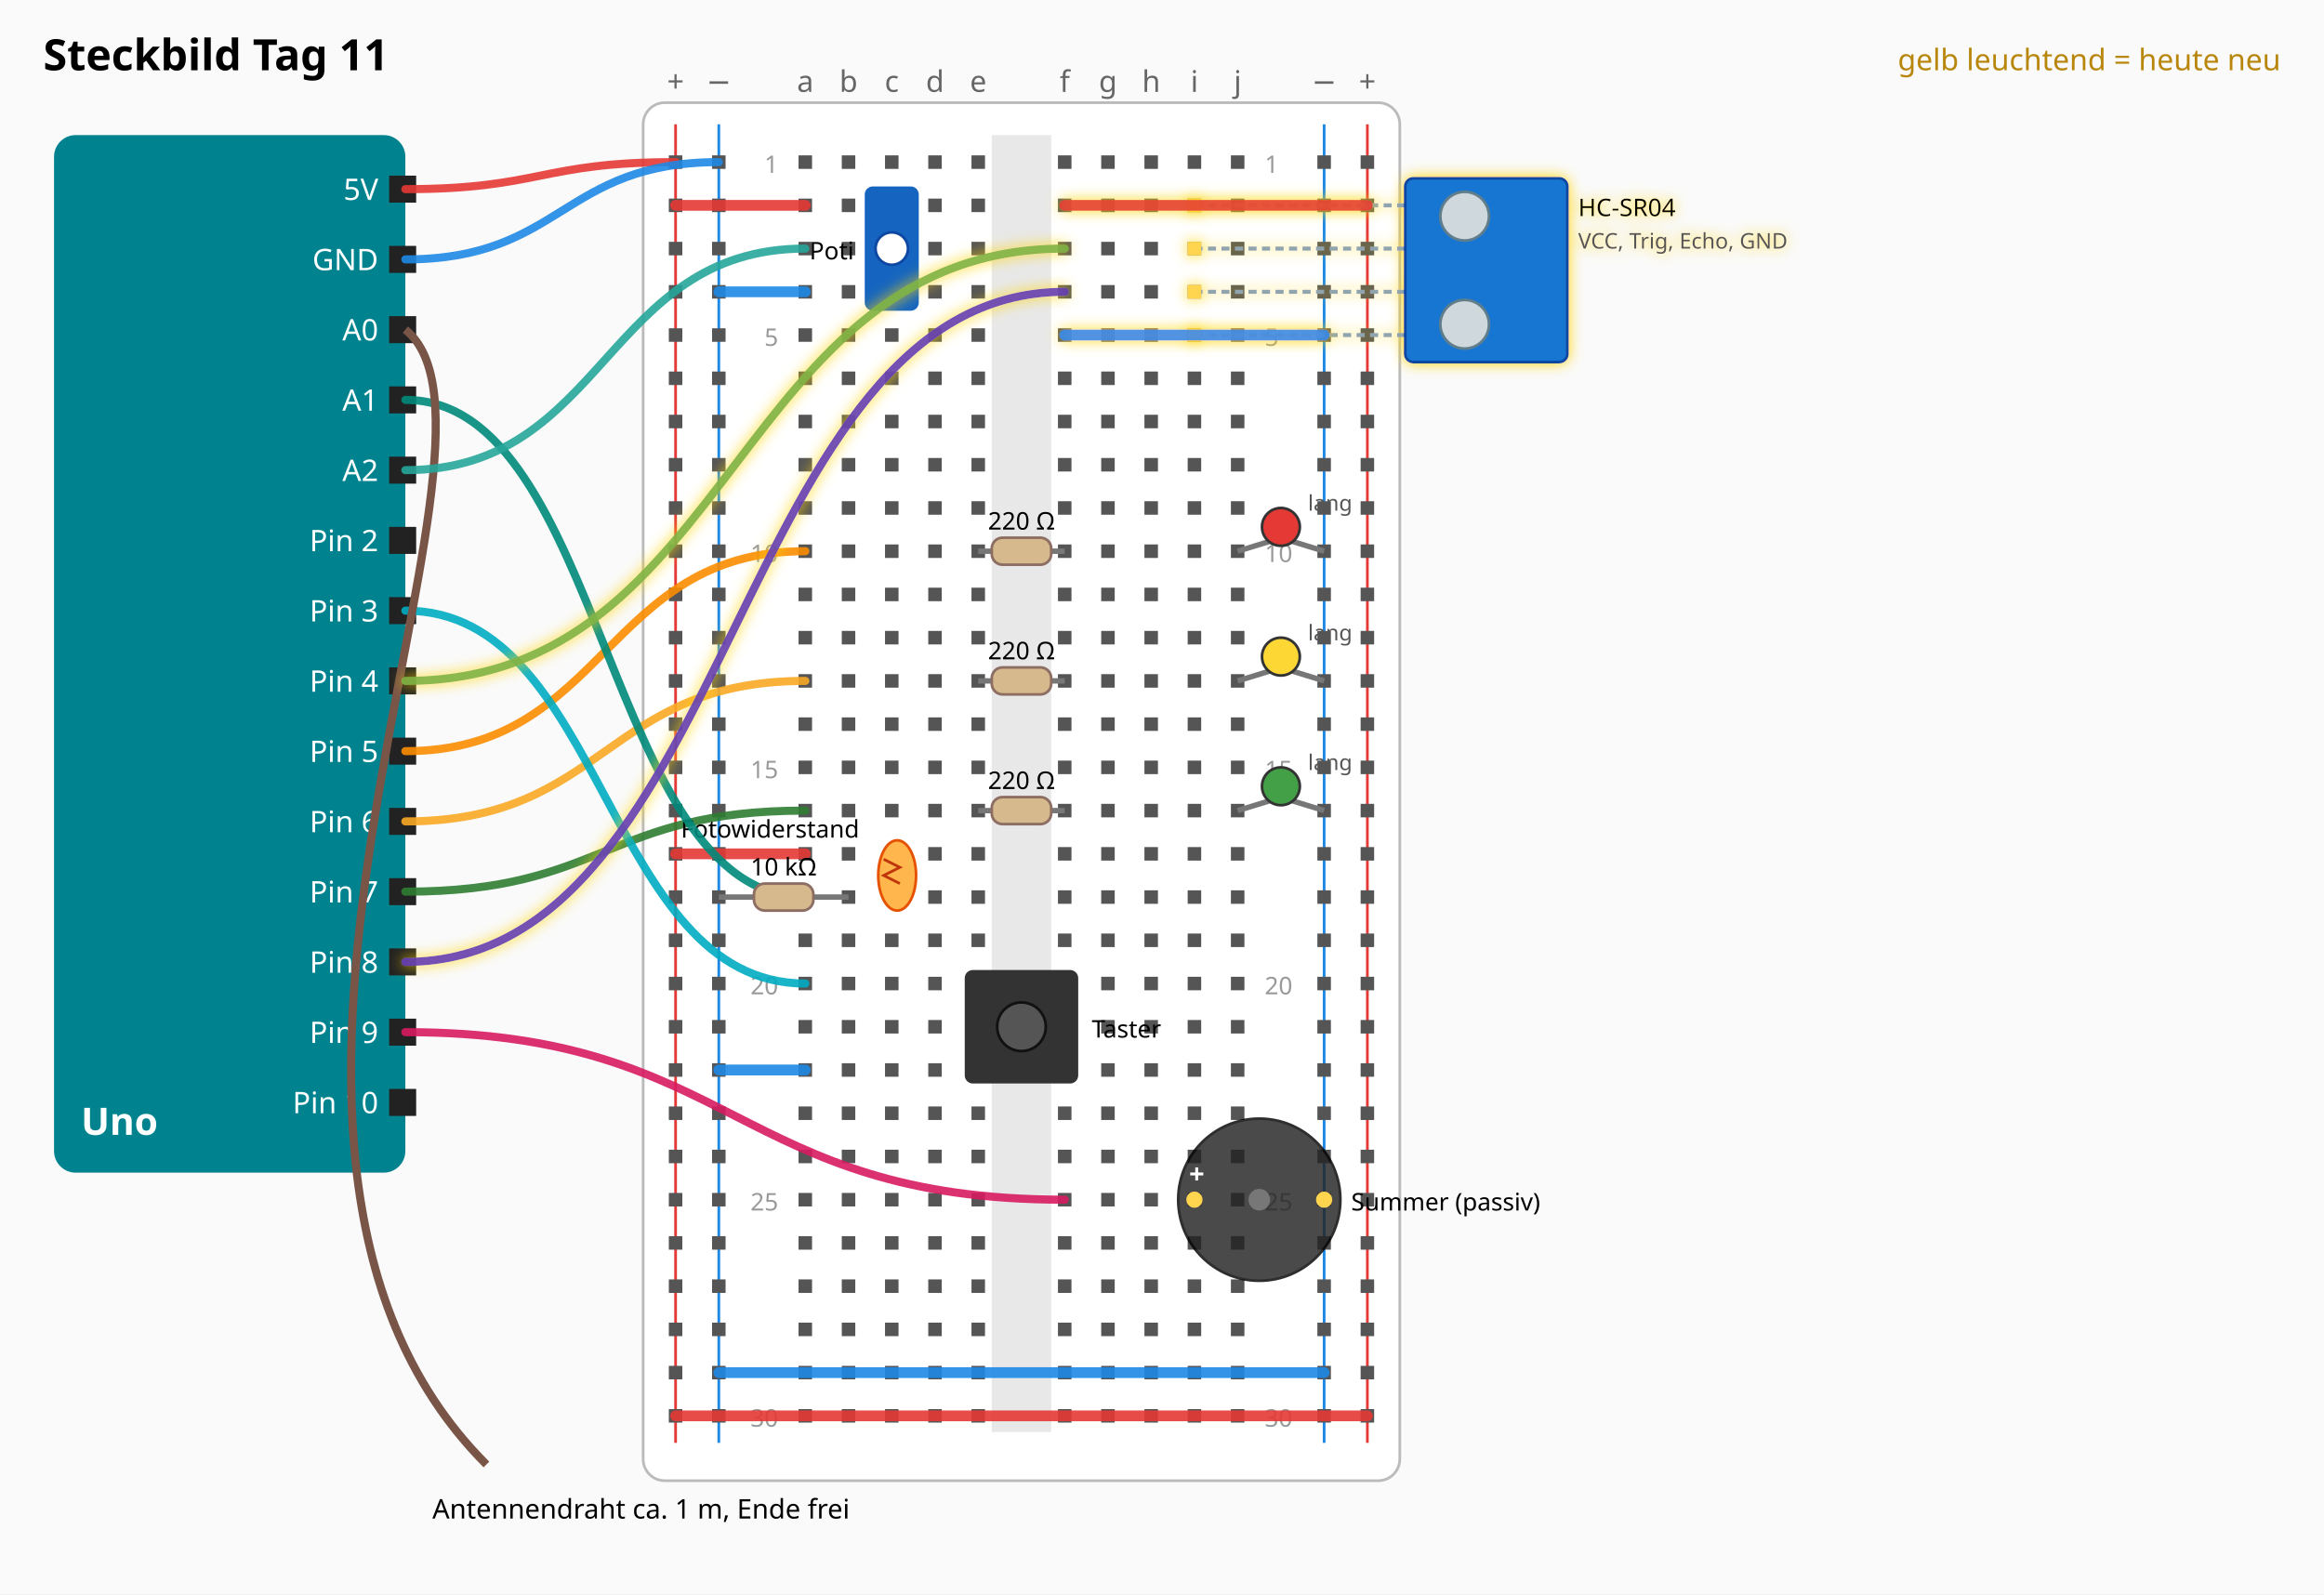
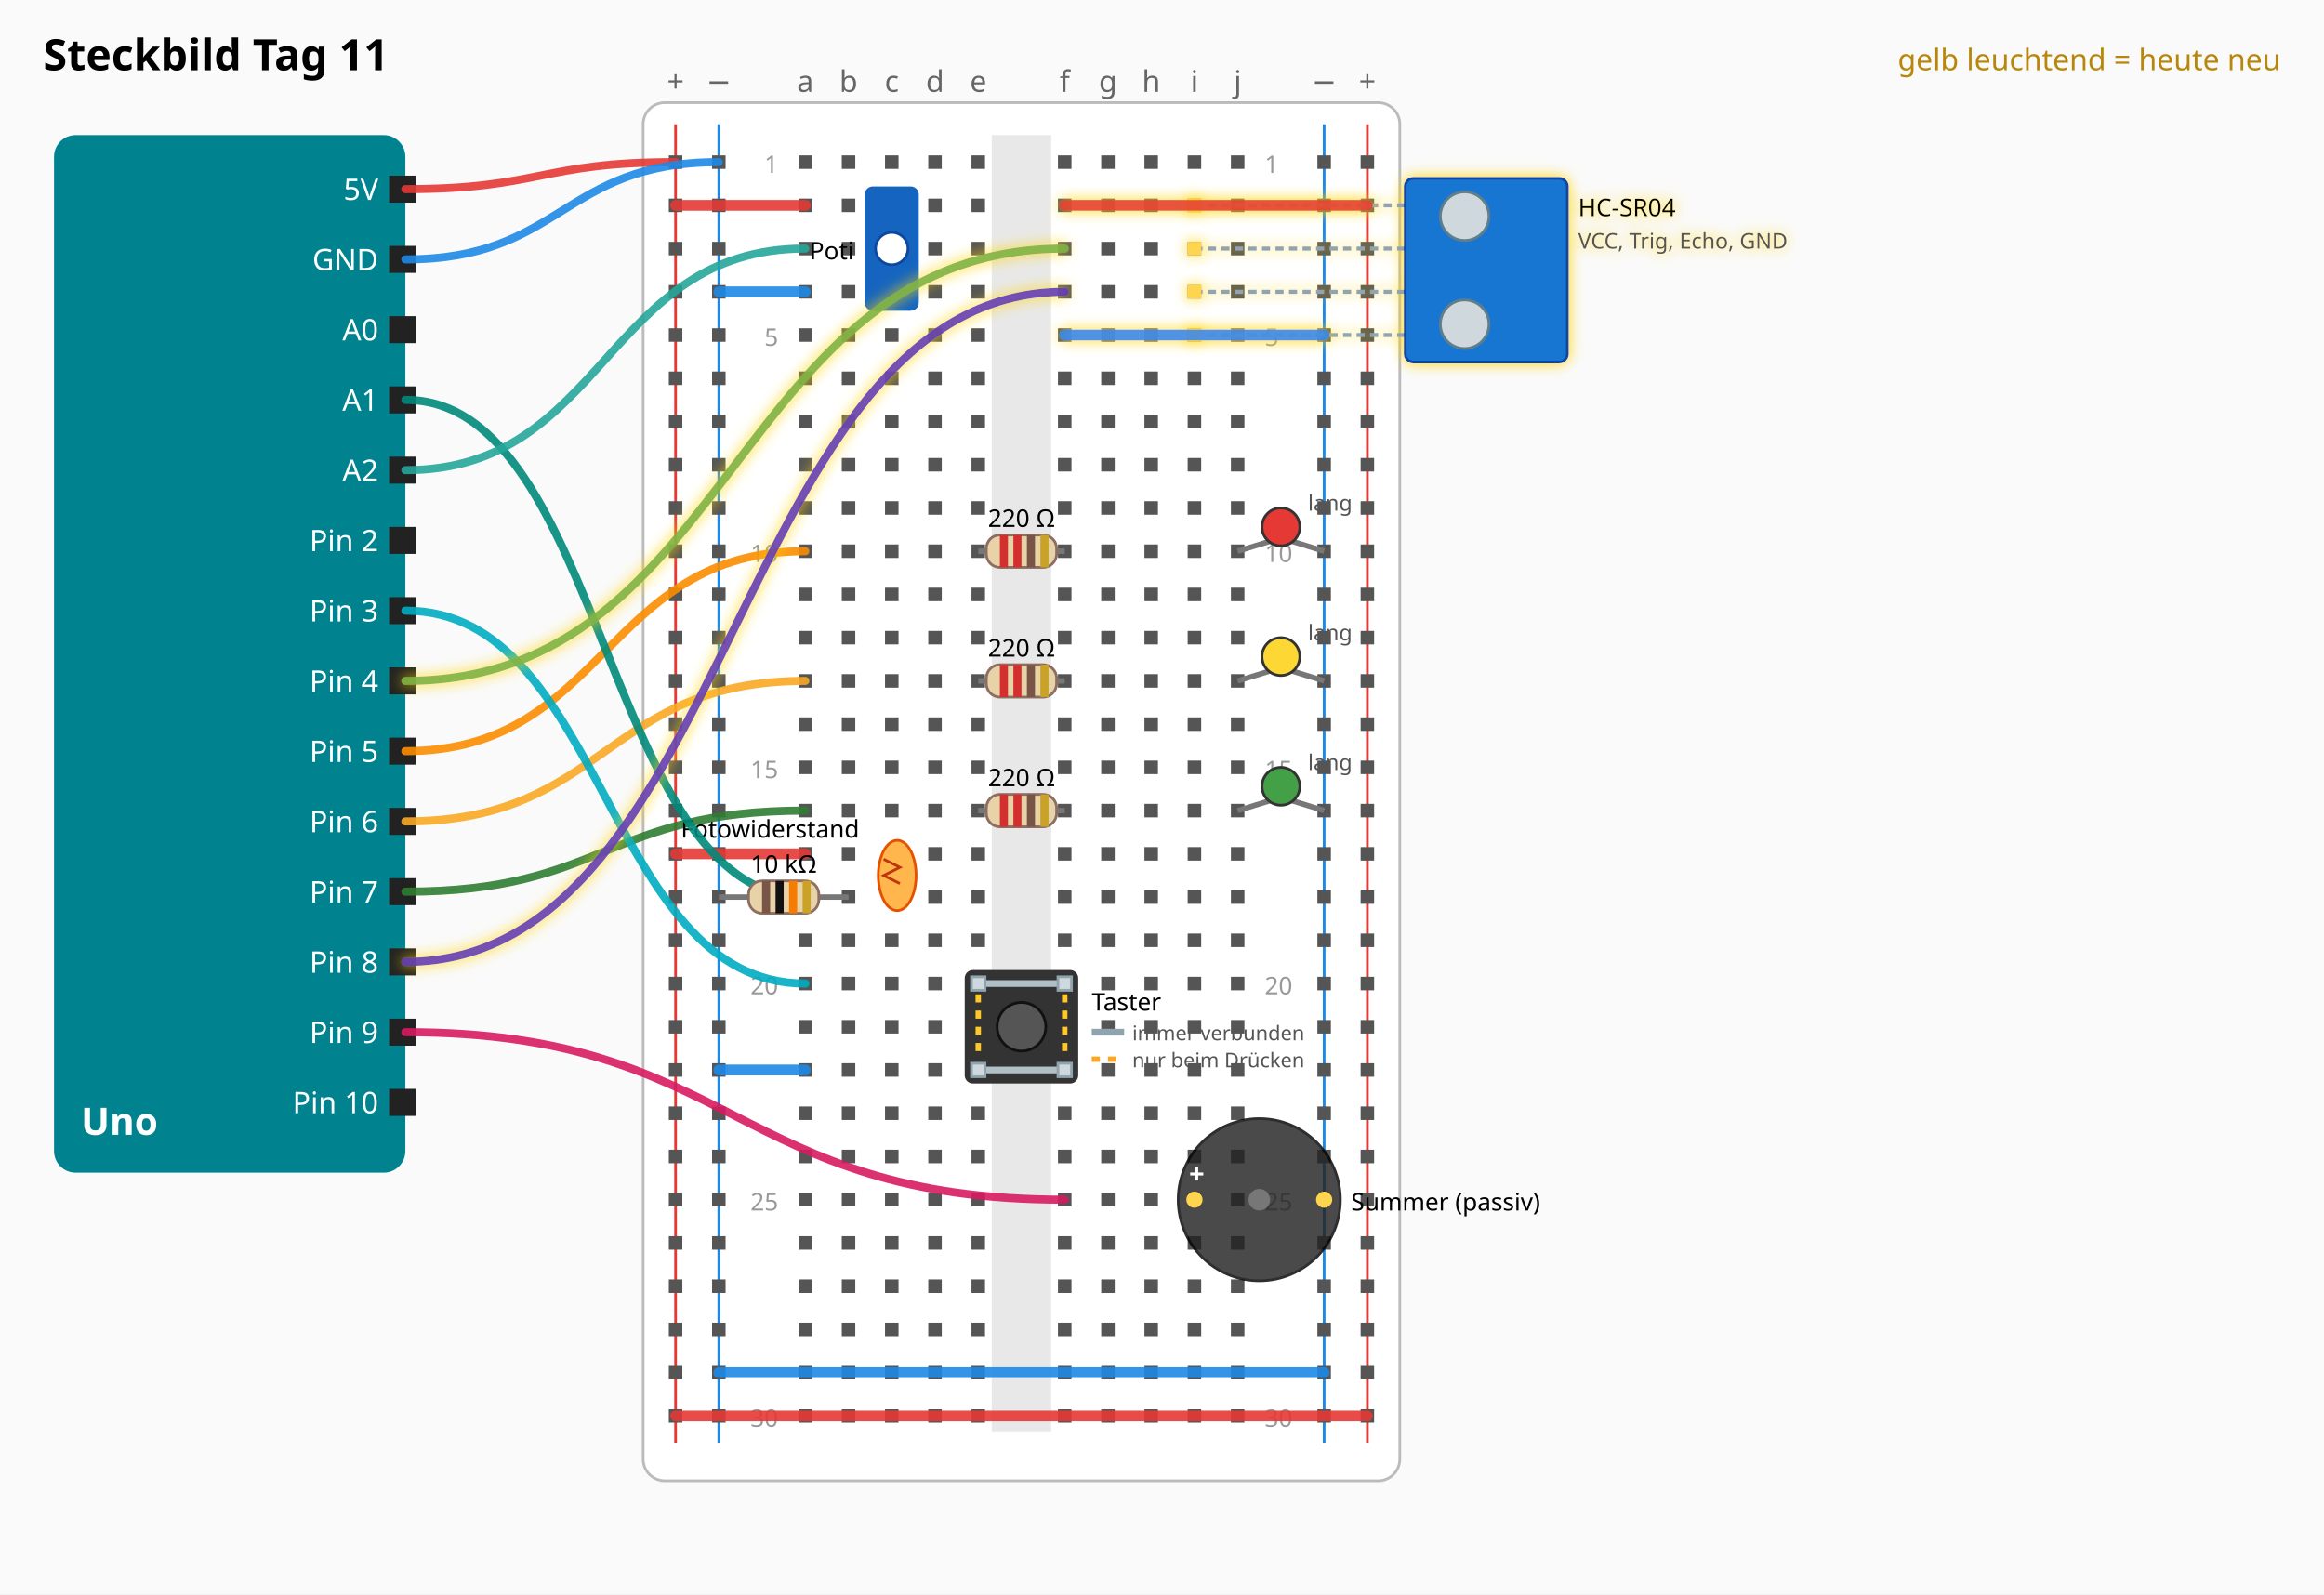
<svg xmlns="http://www.w3.org/2000/svg" viewBox="0 0 860 590" font-family="sans-serif" font-size="11">
  <defs>
    <filter id="glow" filterUnits="userSpaceOnUse" x="0" y="0" width="860" height="590">
      <feDropShadow dx="0" dy="0" stdDeviation="2.5" flood-color="#ffd400" flood-opacity="1" />
    </filter>
  </defs>
  <rect width="860" height="590" fill="#fafafa" />
  <text x="16" y="26" font-size="16" font-weight="bold">Steckbild Tag 11</text>
  <text x="844" y="26" text-anchor="end" fill="#b8860b">gelb leuchtend = heute neu</text>
  <rect x="238" y="38" width="280" height="510" rx="8" fill="#ffffff" stroke="#bbb" />
  <rect x="367" y="50" width="22" height="480" fill="#e8e8e8" />
  <line x1="250" y1="46" x2="250" y2="534" stroke="#e53935" stroke-width="1" />
  <line x1="506" y1="46" x2="506" y2="534" stroke="#e53935" stroke-width="1" />
  <line x1="266" y1="46" x2="266" y2="534" stroke="#1e88e5" stroke-width="1" />
  <line x1="490" y1="46" x2="490" y2="534" stroke="#1e88e5" stroke-width="1" />
  <text x="250" y="34" text-anchor="middle" fill="#666">+</text>
  <rect x="247.5" y="57.5" width="5" height="5" fill="#555" />
  <rect x="247.5" y="73.5" width="5" height="5" fill="#555" />
  <rect x="247.5" y="89.5" width="5" height="5" fill="#555" />
  <rect x="247.5" y="105.5" width="5" height="5" fill="#555" />
  <rect x="247.5" y="121.5" width="5" height="5" fill="#555" />
  <rect x="247.5" y="137.5" width="5" height="5" fill="#555" />
  <rect x="247.5" y="153.5" width="5" height="5" fill="#555" />
  <rect x="247.5" y="169.5" width="5" height="5" fill="#555" />
  <rect x="247.5" y="185.5" width="5" height="5" fill="#555" />
  <rect x="247.5" y="201.5" width="5" height="5" fill="#555" />
  <rect x="247.5" y="217.5" width="5" height="5" fill="#555" />
  <rect x="247.5" y="233.5" width="5" height="5" fill="#555" />
  <rect x="247.5" y="249.5" width="5" height="5" fill="#555" />
  <rect x="247.5" y="265.5" width="5" height="5" fill="#555" />
  <rect x="247.5" y="281.5" width="5" height="5" fill="#555" />
  <rect x="247.5" y="297.5" width="5" height="5" fill="#555" />
  <rect x="247.5" y="313.5" width="5" height="5" fill="#555" />
  <rect x="247.5" y="329.5" width="5" height="5" fill="#555" />
  <rect x="247.5" y="345.5" width="5" height="5" fill="#555" />
  <rect x="247.5" y="361.5" width="5" height="5" fill="#555" />
  <rect x="247.5" y="377.5" width="5" height="5" fill="#555" />
  <rect x="247.5" y="393.5" width="5" height="5" fill="#555" />
  <rect x="247.5" y="409.5" width="5" height="5" fill="#555" />
  <rect x="247.5" y="425.5" width="5" height="5" fill="#555" />
  <rect x="247.5" y="441.5" width="5" height="5" fill="#555" />
  <rect x="247.5" y="457.5" width="5" height="5" fill="#555" />
  <rect x="247.5" y="473.5" width="5" height="5" fill="#555" />
  <rect x="247.5" y="489.5" width="5" height="5" fill="#555" />
  <rect x="247.5" y="505.5" width="5" height="5" fill="#555" />
  <rect x="247.5" y="521.5" width="5" height="5" fill="#555" />
  <text x="266" y="34" text-anchor="middle" fill="#666">−</text>
  <rect x="263.5" y="57.5" width="5" height="5" fill="#555" />
  <rect x="263.5" y="73.5" width="5" height="5" fill="#555" />
  <rect x="263.5" y="89.5" width="5" height="5" fill="#555" />
  <rect x="263.5" y="105.5" width="5" height="5" fill="#555" />
  <rect x="263.5" y="121.5" width="5" height="5" fill="#555" />
  <rect x="263.5" y="137.5" width="5" height="5" fill="#555" />
  <rect x="263.5" y="153.5" width="5" height="5" fill="#555" />
  <rect x="263.5" y="169.5" width="5" height="5" fill="#555" />
  <rect x="263.5" y="185.5" width="5" height="5" fill="#555" />
  <rect x="263.5" y="201.5" width="5" height="5" fill="#555" />
  <rect x="263.5" y="217.5" width="5" height="5" fill="#555" />
  <rect x="263.5" y="233.5" width="5" height="5" fill="#555" />
  <rect x="263.5" y="249.5" width="5" height="5" fill="#555" />
  <rect x="263.5" y="265.5" width="5" height="5" fill="#555" />
  <rect x="263.5" y="281.5" width="5" height="5" fill="#555" />
  <rect x="263.5" y="297.5" width="5" height="5" fill="#555" />
  <rect x="263.5" y="313.5" width="5" height="5" fill="#555" />
  <rect x="263.5" y="329.5" width="5" height="5" fill="#555" />
  <rect x="263.5" y="345.5" width="5" height="5" fill="#555" />
  <rect x="263.5" y="361.5" width="5" height="5" fill="#555" />
  <rect x="263.5" y="377.5" width="5" height="5" fill="#555" />
  <rect x="263.5" y="393.5" width="5" height="5" fill="#555" />
  <rect x="263.5" y="409.5" width="5" height="5" fill="#555" />
  <rect x="263.5" y="425.5" width="5" height="5" fill="#555" />
  <rect x="263.5" y="441.5" width="5" height="5" fill="#555" />
  <rect x="263.5" y="457.5" width="5" height="5" fill="#555" />
  <rect x="263.5" y="473.5" width="5" height="5" fill="#555" />
  <rect x="263.5" y="489.5" width="5" height="5" fill="#555" />
  <rect x="263.5" y="505.5" width="5" height="5" fill="#555" />
  <rect x="263.5" y="521.5" width="5" height="5" fill="#555" />
  <text x="298" y="34" text-anchor="middle" fill="#666">a</text>
  <rect x="295.5" y="57.5" width="5" height="5" fill="#555" />
  <rect x="295.5" y="73.5" width="5" height="5" fill="#555" />
  <rect x="295.5" y="89.5" width="5" height="5" fill="#555" />
  <rect x="295.5" y="105.5" width="5" height="5" fill="#555" />
  <rect x="295.5" y="121.5" width="5" height="5" fill="#555" />
  <rect x="295.5" y="137.5" width="5" height="5" fill="#555" />
  <rect x="295.5" y="153.5" width="5" height="5" fill="#555" />
  <rect x="295.5" y="169.5" width="5" height="5" fill="#555" />
  <rect x="295.5" y="185.5" width="5" height="5" fill="#555" />
  <rect x="295.5" y="201.5" width="5" height="5" fill="#555" />
  <rect x="295.5" y="217.5" width="5" height="5" fill="#555" />
  <rect x="295.5" y="233.5" width="5" height="5" fill="#555" />
  <rect x="295.5" y="249.5" width="5" height="5" fill="#555" />
  <rect x="295.5" y="265.5" width="5" height="5" fill="#555" />
  <rect x="295.5" y="281.5" width="5" height="5" fill="#555" />
  <rect x="295.5" y="297.5" width="5" height="5" fill="#555" />
  <rect x="295.5" y="313.5" width="5" height="5" fill="#555" />
  <rect x="295.5" y="329.5" width="5" height="5" fill="#555" />
  <rect x="295.5" y="345.5" width="5" height="5" fill="#555" />
  <rect x="295.5" y="361.5" width="5" height="5" fill="#555" />
  <rect x="295.5" y="377.5" width="5" height="5" fill="#555" />
  <rect x="295.5" y="393.5" width="5" height="5" fill="#555" />
  <rect x="295.5" y="409.5" width="5" height="5" fill="#555" />
  <rect x="295.5" y="425.5" width="5" height="5" fill="#555" />
  <rect x="295.5" y="441.5" width="5" height="5" fill="#555" />
  <rect x="295.5" y="457.5" width="5" height="5" fill="#555" />
  <rect x="295.5" y="473.5" width="5" height="5" fill="#555" />
  <rect x="295.5" y="489.5" width="5" height="5" fill="#555" />
  <rect x="295.5" y="505.5" width="5" height="5" fill="#555" />
  <rect x="295.5" y="521.5" width="5" height="5" fill="#555" />
  <text x="314" y="34" text-anchor="middle" fill="#666">b</text>
  <rect x="311.5" y="57.5" width="5" height="5" fill="#555" />
  <rect x="311.5" y="73.5" width="5" height="5" fill="#555" />
  <rect x="311.5" y="89.5" width="5" height="5" fill="#555" />
  <rect x="311.5" y="105.5" width="5" height="5" fill="#555" />
  <rect x="311.5" y="121.5" width="5" height="5" fill="#555" />
  <rect x="311.5" y="137.5" width="5" height="5" fill="#555" />
  <rect x="311.5" y="153.5" width="5" height="5" fill="#555" />
  <rect x="311.5" y="169.5" width="5" height="5" fill="#555" />
  <rect x="311.5" y="185.5" width="5" height="5" fill="#555" />
  <rect x="311.5" y="201.5" width="5" height="5" fill="#555" />
  <rect x="311.5" y="217.5" width="5" height="5" fill="#555" />
  <rect x="311.5" y="233.5" width="5" height="5" fill="#555" />
  <rect x="311.5" y="249.5" width="5" height="5" fill="#555" />
  <rect x="311.5" y="265.5" width="5" height="5" fill="#555" />
  <rect x="311.5" y="281.5" width="5" height="5" fill="#555" />
  <rect x="311.5" y="297.5" width="5" height="5" fill="#555" />
  <rect x="311.5" y="313.5" width="5" height="5" fill="#555" />
  <rect x="311.5" y="329.5" width="5" height="5" fill="#555" />
  <rect x="311.5" y="345.5" width="5" height="5" fill="#555" />
  <rect x="311.5" y="361.5" width="5" height="5" fill="#555" />
  <rect x="311.5" y="377.5" width="5" height="5" fill="#555" />
  <rect x="311.5" y="393.5" width="5" height="5" fill="#555" />
  <rect x="311.5" y="409.5" width="5" height="5" fill="#555" />
  <rect x="311.5" y="425.5" width="5" height="5" fill="#555" />
  <rect x="311.5" y="441.5" width="5" height="5" fill="#555" />
  <rect x="311.5" y="457.5" width="5" height="5" fill="#555" />
  <rect x="311.5" y="473.5" width="5" height="5" fill="#555" />
  <rect x="311.5" y="489.5" width="5" height="5" fill="#555" />
  <rect x="311.5" y="505.5" width="5" height="5" fill="#555" />
  <rect x="311.5" y="521.5" width="5" height="5" fill="#555" />
  <text x="330" y="34" text-anchor="middle" fill="#666">c</text>
  <rect x="327.5" y="57.5" width="5" height="5" fill="#555" />
  <rect x="327.5" y="73.5" width="5" height="5" fill="#555" />
  <rect x="327.5" y="89.5" width="5" height="5" fill="#555" />
  <rect x="327.5" y="105.5" width="5" height="5" fill="#555" />
  <rect x="327.5" y="121.5" width="5" height="5" fill="#555" />
  <rect x="327.5" y="137.5" width="5" height="5" fill="#555" />
  <rect x="327.5" y="153.5" width="5" height="5" fill="#555" />
  <rect x="327.5" y="169.5" width="5" height="5" fill="#555" />
  <rect x="327.5" y="185.5" width="5" height="5" fill="#555" />
  <rect x="327.5" y="201.5" width="5" height="5" fill="#555" />
  <rect x="327.5" y="217.5" width="5" height="5" fill="#555" />
  <rect x="327.5" y="233.5" width="5" height="5" fill="#555" />
  <rect x="327.5" y="249.5" width="5" height="5" fill="#555" />
  <rect x="327.5" y="265.5" width="5" height="5" fill="#555" />
  <rect x="327.5" y="281.5" width="5" height="5" fill="#555" />
  <rect x="327.5" y="297.5" width="5" height="5" fill="#555" />
  <rect x="327.5" y="313.5" width="5" height="5" fill="#555" />
  <rect x="327.5" y="329.5" width="5" height="5" fill="#555" />
  <rect x="327.5" y="345.5" width="5" height="5" fill="#555" />
  <rect x="327.5" y="361.5" width="5" height="5" fill="#555" />
  <rect x="327.5" y="377.5" width="5" height="5" fill="#555" />
  <rect x="327.5" y="393.5" width="5" height="5" fill="#555" />
  <rect x="327.5" y="409.5" width="5" height="5" fill="#555" />
  <rect x="327.5" y="425.5" width="5" height="5" fill="#555" />
  <rect x="327.5" y="441.5" width="5" height="5" fill="#555" />
  <rect x="327.5" y="457.5" width="5" height="5" fill="#555" />
  <rect x="327.5" y="473.5" width="5" height="5" fill="#555" />
  <rect x="327.5" y="489.5" width="5" height="5" fill="#555" />
  <rect x="327.5" y="505.5" width="5" height="5" fill="#555" />
  <rect x="327.5" y="521.5" width="5" height="5" fill="#555" />
  <text x="346" y="34" text-anchor="middle" fill="#666">d</text>
  <rect x="343.5" y="57.5" width="5" height="5" fill="#555" />
  <rect x="343.5" y="73.5" width="5" height="5" fill="#555" />
  <rect x="343.5" y="89.5" width="5" height="5" fill="#555" />
  <rect x="343.5" y="105.5" width="5" height="5" fill="#555" />
  <rect x="343.5" y="121.5" width="5" height="5" fill="#555" />
  <rect x="343.5" y="137.5" width="5" height="5" fill="#555" />
  <rect x="343.5" y="153.5" width="5" height="5" fill="#555" />
  <rect x="343.5" y="169.5" width="5" height="5" fill="#555" />
  <rect x="343.5" y="185.5" width="5" height="5" fill="#555" />
  <rect x="343.5" y="201.5" width="5" height="5" fill="#555" />
  <rect x="343.5" y="217.5" width="5" height="5" fill="#555" />
  <rect x="343.5" y="233.5" width="5" height="5" fill="#555" />
  <rect x="343.5" y="249.5" width="5" height="5" fill="#555" />
  <rect x="343.5" y="265.5" width="5" height="5" fill="#555" />
  <rect x="343.5" y="281.5" width="5" height="5" fill="#555" />
  <rect x="343.5" y="297.5" width="5" height="5" fill="#555" />
  <rect x="343.5" y="313.5" width="5" height="5" fill="#555" />
  <rect x="343.5" y="329.5" width="5" height="5" fill="#555" />
  <rect x="343.5" y="345.5" width="5" height="5" fill="#555" />
  <rect x="343.5" y="361.5" width="5" height="5" fill="#555" />
  <rect x="343.5" y="377.5" width="5" height="5" fill="#555" />
  <rect x="343.5" y="393.5" width="5" height="5" fill="#555" />
  <rect x="343.5" y="409.5" width="5" height="5" fill="#555" />
  <rect x="343.5" y="425.5" width="5" height="5" fill="#555" />
  <rect x="343.5" y="441.5" width="5" height="5" fill="#555" />
  <rect x="343.5" y="457.5" width="5" height="5" fill="#555" />
  <rect x="343.5" y="473.5" width="5" height="5" fill="#555" />
  <rect x="343.5" y="489.5" width="5" height="5" fill="#555" />
  <rect x="343.5" y="505.5" width="5" height="5" fill="#555" />
  <rect x="343.5" y="521.5" width="5" height="5" fill="#555" />
  <text x="362" y="34" text-anchor="middle" fill="#666">e</text>
  <rect x="359.5" y="57.5" width="5" height="5" fill="#555" />
  <rect x="359.5" y="73.5" width="5" height="5" fill="#555" />
  <rect x="359.5" y="89.5" width="5" height="5" fill="#555" />
  <rect x="359.5" y="105.5" width="5" height="5" fill="#555" />
  <rect x="359.5" y="121.5" width="5" height="5" fill="#555" />
  <rect x="359.5" y="137.5" width="5" height="5" fill="#555" />
  <rect x="359.5" y="153.5" width="5" height="5" fill="#555" />
  <rect x="359.5" y="169.5" width="5" height="5" fill="#555" />
  <rect x="359.5" y="185.5" width="5" height="5" fill="#555" />
  <rect x="359.5" y="201.5" width="5" height="5" fill="#555" />
  <rect x="359.5" y="217.5" width="5" height="5" fill="#555" />
  <rect x="359.5" y="233.5" width="5" height="5" fill="#555" />
  <rect x="359.5" y="249.5" width="5" height="5" fill="#555" />
  <rect x="359.5" y="265.5" width="5" height="5" fill="#555" />
  <rect x="359.5" y="281.5" width="5" height="5" fill="#555" />
  <rect x="359.5" y="297.5" width="5" height="5" fill="#555" />
  <rect x="359.5" y="313.5" width="5" height="5" fill="#555" />
  <rect x="359.5" y="329.5" width="5" height="5" fill="#555" />
  <rect x="359.5" y="345.5" width="5" height="5" fill="#555" />
  <rect x="359.5" y="361.5" width="5" height="5" fill="#555" />
  <rect x="359.5" y="377.5" width="5" height="5" fill="#555" />
  <rect x="359.5" y="393.5" width="5" height="5" fill="#555" />
  <rect x="359.5" y="409.5" width="5" height="5" fill="#555" />
  <rect x="359.5" y="425.5" width="5" height="5" fill="#555" />
  <rect x="359.5" y="441.5" width="5" height="5" fill="#555" />
  <rect x="359.5" y="457.5" width="5" height="5" fill="#555" />
  <rect x="359.5" y="473.5" width="5" height="5" fill="#555" />
  <rect x="359.5" y="489.5" width="5" height="5" fill="#555" />
  <rect x="359.5" y="505.5" width="5" height="5" fill="#555" />
  <rect x="359.5" y="521.5" width="5" height="5" fill="#555" />
  <text x="394" y="34" text-anchor="middle" fill="#666">f</text>
  <rect x="391.5" y="57.5" width="5" height="5" fill="#555" />
  <rect x="391.5" y="73.5" width="5" height="5" fill="#555" />
  <rect x="391.5" y="89.5" width="5" height="5" fill="#555" />
  <rect x="391.5" y="105.5" width="5" height="5" fill="#555" />
  <rect x="391.5" y="121.5" width="5" height="5" fill="#555" />
  <rect x="391.5" y="137.5" width="5" height="5" fill="#555" />
  <rect x="391.5" y="153.5" width="5" height="5" fill="#555" />
  <rect x="391.5" y="169.5" width="5" height="5" fill="#555" />
  <rect x="391.5" y="185.5" width="5" height="5" fill="#555" />
  <rect x="391.5" y="201.5" width="5" height="5" fill="#555" />
  <rect x="391.5" y="217.5" width="5" height="5" fill="#555" />
  <rect x="391.5" y="233.5" width="5" height="5" fill="#555" />
  <rect x="391.5" y="249.5" width="5" height="5" fill="#555" />
  <rect x="391.5" y="265.5" width="5" height="5" fill="#555" />
  <rect x="391.5" y="281.5" width="5" height="5" fill="#555" />
  <rect x="391.5" y="297.5" width="5" height="5" fill="#555" />
  <rect x="391.5" y="313.5" width="5" height="5" fill="#555" />
  <rect x="391.5" y="329.5" width="5" height="5" fill="#555" />
  <rect x="391.5" y="345.5" width="5" height="5" fill="#555" />
  <rect x="391.5" y="361.5" width="5" height="5" fill="#555" />
  <rect x="391.5" y="377.5" width="5" height="5" fill="#555" />
  <rect x="391.5" y="393.5" width="5" height="5" fill="#555" />
  <rect x="391.5" y="409.5" width="5" height="5" fill="#555" />
  <rect x="391.5" y="425.5" width="5" height="5" fill="#555" />
  <rect x="391.5" y="441.5" width="5" height="5" fill="#555" />
  <rect x="391.5" y="457.5" width="5" height="5" fill="#555" />
  <rect x="391.5" y="473.5" width="5" height="5" fill="#555" />
  <rect x="391.5" y="489.5" width="5" height="5" fill="#555" />
  <rect x="391.5" y="505.5" width="5" height="5" fill="#555" />
  <rect x="391.5" y="521.5" width="5" height="5" fill="#555" />
  <text x="410" y="34" text-anchor="middle" fill="#666">g</text>
  <rect x="407.5" y="57.5" width="5" height="5" fill="#555" />
  <rect x="407.5" y="73.5" width="5" height="5" fill="#555" />
  <rect x="407.5" y="89.5" width="5" height="5" fill="#555" />
  <rect x="407.5" y="105.5" width="5" height="5" fill="#555" />
  <rect x="407.5" y="121.5" width="5" height="5" fill="#555" />
  <rect x="407.5" y="137.5" width="5" height="5" fill="#555" />
  <rect x="407.5" y="153.5" width="5" height="5" fill="#555" />
  <rect x="407.5" y="169.5" width="5" height="5" fill="#555" />
  <rect x="407.5" y="185.5" width="5" height="5" fill="#555" />
  <rect x="407.5" y="201.5" width="5" height="5" fill="#555" />
  <rect x="407.5" y="217.5" width="5" height="5" fill="#555" />
  <rect x="407.5" y="233.5" width="5" height="5" fill="#555" />
  <rect x="407.5" y="249.5" width="5" height="5" fill="#555" />
  <rect x="407.5" y="265.5" width="5" height="5" fill="#555" />
  <rect x="407.5" y="281.5" width="5" height="5" fill="#555" />
  <rect x="407.5" y="297.5" width="5" height="5" fill="#555" />
  <rect x="407.5" y="313.5" width="5" height="5" fill="#555" />
  <rect x="407.5" y="329.5" width="5" height="5" fill="#555" />
  <rect x="407.5" y="345.5" width="5" height="5" fill="#555" />
  <rect x="407.5" y="361.5" width="5" height="5" fill="#555" />
  <rect x="407.5" y="377.5" width="5" height="5" fill="#555" />
  <rect x="407.5" y="393.5" width="5" height="5" fill="#555" />
  <rect x="407.5" y="409.5" width="5" height="5" fill="#555" />
  <rect x="407.5" y="425.5" width="5" height="5" fill="#555" />
  <rect x="407.5" y="441.5" width="5" height="5" fill="#555" />
  <rect x="407.5" y="457.5" width="5" height="5" fill="#555" />
  <rect x="407.5" y="473.5" width="5" height="5" fill="#555" />
  <rect x="407.5" y="489.5" width="5" height="5" fill="#555" />
  <rect x="407.5" y="505.5" width="5" height="5" fill="#555" />
  <rect x="407.5" y="521.5" width="5" height="5" fill="#555" />
  <text x="426" y="34" text-anchor="middle" fill="#666">h</text>
  <rect x="423.5" y="57.5" width="5" height="5" fill="#555" />
  <rect x="423.5" y="73.5" width="5" height="5" fill="#555" />
  <rect x="423.5" y="89.5" width="5" height="5" fill="#555" />
  <rect x="423.5" y="105.5" width="5" height="5" fill="#555" />
  <rect x="423.5" y="121.5" width="5" height="5" fill="#555" />
  <rect x="423.5" y="137.5" width="5" height="5" fill="#555" />
  <rect x="423.5" y="153.5" width="5" height="5" fill="#555" />
  <rect x="423.5" y="169.5" width="5" height="5" fill="#555" />
  <rect x="423.5" y="185.5" width="5" height="5" fill="#555" />
  <rect x="423.5" y="201.5" width="5" height="5" fill="#555" />
  <rect x="423.5" y="217.5" width="5" height="5" fill="#555" />
  <rect x="423.5" y="233.5" width="5" height="5" fill="#555" />
  <rect x="423.5" y="249.5" width="5" height="5" fill="#555" />
  <rect x="423.5" y="265.5" width="5" height="5" fill="#555" />
  <rect x="423.5" y="281.5" width="5" height="5" fill="#555" />
  <rect x="423.5" y="297.5" width="5" height="5" fill="#555" />
  <rect x="423.5" y="313.5" width="5" height="5" fill="#555" />
  <rect x="423.5" y="329.5" width="5" height="5" fill="#555" />
  <rect x="423.5" y="345.5" width="5" height="5" fill="#555" />
  <rect x="423.5" y="361.5" width="5" height="5" fill="#555" />
  <rect x="423.5" y="377.5" width="5" height="5" fill="#555" />
  <rect x="423.5" y="393.5" width="5" height="5" fill="#555" />
  <rect x="423.5" y="409.5" width="5" height="5" fill="#555" />
  <rect x="423.5" y="425.5" width="5" height="5" fill="#555" />
  <rect x="423.5" y="441.5" width="5" height="5" fill="#555" />
  <rect x="423.5" y="457.5" width="5" height="5" fill="#555" />
  <rect x="423.5" y="473.5" width="5" height="5" fill="#555" />
  <rect x="423.5" y="489.5" width="5" height="5" fill="#555" />
  <rect x="423.5" y="505.5" width="5" height="5" fill="#555" />
  <rect x="423.5" y="521.5" width="5" height="5" fill="#555" />
  <text x="442" y="34" text-anchor="middle" fill="#666">i</text>
  <rect x="439.5" y="57.5" width="5" height="5" fill="#555" />
  <rect x="439.5" y="73.5" width="5" height="5" fill="#555" />
  <rect x="439.5" y="89.5" width="5" height="5" fill="#555" />
  <rect x="439.5" y="105.5" width="5" height="5" fill="#555" />
  <rect x="439.5" y="121.5" width="5" height="5" fill="#555" />
  <rect x="439.5" y="137.5" width="5" height="5" fill="#555" />
  <rect x="439.5" y="153.5" width="5" height="5" fill="#555" />
  <rect x="439.5" y="169.5" width="5" height="5" fill="#555" />
  <rect x="439.5" y="185.5" width="5" height="5" fill="#555" />
  <rect x="439.5" y="201.5" width="5" height="5" fill="#555" />
  <rect x="439.5" y="217.5" width="5" height="5" fill="#555" />
  <rect x="439.5" y="233.5" width="5" height="5" fill="#555" />
  <rect x="439.5" y="249.5" width="5" height="5" fill="#555" />
  <rect x="439.5" y="265.5" width="5" height="5" fill="#555" />
  <rect x="439.5" y="281.5" width="5" height="5" fill="#555" />
  <rect x="439.5" y="297.5" width="5" height="5" fill="#555" />
  <rect x="439.5" y="313.5" width="5" height="5" fill="#555" />
  <rect x="439.5" y="329.5" width="5" height="5" fill="#555" />
  <rect x="439.5" y="345.5" width="5" height="5" fill="#555" />
  <rect x="439.5" y="361.5" width="5" height="5" fill="#555" />
  <rect x="439.5" y="377.5" width="5" height="5" fill="#555" />
  <rect x="439.5" y="393.5" width="5" height="5" fill="#555" />
  <rect x="439.5" y="409.5" width="5" height="5" fill="#555" />
  <rect x="439.5" y="425.5" width="5" height="5" fill="#555" />
  <rect x="439.5" y="441.5" width="5" height="5" fill="#555" />
  <rect x="439.5" y="457.5" width="5" height="5" fill="#555" />
  <rect x="439.5" y="473.5" width="5" height="5" fill="#555" />
  <rect x="439.5" y="489.5" width="5" height="5" fill="#555" />
  <rect x="439.5" y="505.5" width="5" height="5" fill="#555" />
  <rect x="439.5" y="521.5" width="5" height="5" fill="#555" />
  <text x="458" y="34" text-anchor="middle" fill="#666">j</text>
  <rect x="455.5" y="57.5" width="5" height="5" fill="#555" />
  <rect x="455.5" y="73.5" width="5" height="5" fill="#555" />
  <rect x="455.5" y="89.5" width="5" height="5" fill="#555" />
  <rect x="455.5" y="105.5" width="5" height="5" fill="#555" />
  <rect x="455.5" y="121.5" width="5" height="5" fill="#555" />
  <rect x="455.5" y="137.5" width="5" height="5" fill="#555" />
  <rect x="455.5" y="153.5" width="5" height="5" fill="#555" />
  <rect x="455.5" y="169.5" width="5" height="5" fill="#555" />
  <rect x="455.5" y="185.5" width="5" height="5" fill="#555" />
  <rect x="455.5" y="201.5" width="5" height="5" fill="#555" />
  <rect x="455.5" y="217.5" width="5" height="5" fill="#555" />
  <rect x="455.5" y="233.5" width="5" height="5" fill="#555" />
  <rect x="455.5" y="249.5" width="5" height="5" fill="#555" />
  <rect x="455.5" y="265.5" width="5" height="5" fill="#555" />
  <rect x="455.5" y="281.5" width="5" height="5" fill="#555" />
  <rect x="455.5" y="297.5" width="5" height="5" fill="#555" />
  <rect x="455.5" y="313.5" width="5" height="5" fill="#555" />
  <rect x="455.5" y="329.5" width="5" height="5" fill="#555" />
  <rect x="455.5" y="345.5" width="5" height="5" fill="#555" />
  <rect x="455.5" y="361.5" width="5" height="5" fill="#555" />
  <rect x="455.5" y="377.5" width="5" height="5" fill="#555" />
  <rect x="455.5" y="393.5" width="5" height="5" fill="#555" />
  <rect x="455.5" y="409.5" width="5" height="5" fill="#555" />
  <rect x="455.5" y="425.5" width="5" height="5" fill="#555" />
  <rect x="455.5" y="441.5" width="5" height="5" fill="#555" />
  <rect x="455.5" y="457.5" width="5" height="5" fill="#555" />
  <rect x="455.5" y="473.5" width="5" height="5" fill="#555" />
  <rect x="455.5" y="489.5" width="5" height="5" fill="#555" />
  <rect x="455.5" y="505.5" width="5" height="5" fill="#555" />
  <rect x="455.5" y="521.5" width="5" height="5" fill="#555" />
  <text x="490" y="34" text-anchor="middle" fill="#666">−</text>
  <rect x="487.5" y="57.5" width="5" height="5" fill="#555" />
  <rect x="487.5" y="73.5" width="5" height="5" fill="#555" />
  <rect x="487.5" y="89.5" width="5" height="5" fill="#555" />
  <rect x="487.5" y="105.5" width="5" height="5" fill="#555" />
  <rect x="487.5" y="121.5" width="5" height="5" fill="#555" />
  <rect x="487.5" y="137.5" width="5" height="5" fill="#555" />
  <rect x="487.5" y="153.5" width="5" height="5" fill="#555" />
  <rect x="487.5" y="169.5" width="5" height="5" fill="#555" />
  <rect x="487.5" y="185.5" width="5" height="5" fill="#555" />
  <rect x="487.5" y="201.5" width="5" height="5" fill="#555" />
  <rect x="487.5" y="217.5" width="5" height="5" fill="#555" />
  <rect x="487.5" y="233.5" width="5" height="5" fill="#555" />
  <rect x="487.5" y="249.5" width="5" height="5" fill="#555" />
  <rect x="487.5" y="265.5" width="5" height="5" fill="#555" />
  <rect x="487.5" y="281.5" width="5" height="5" fill="#555" />
  <rect x="487.5" y="297.5" width="5" height="5" fill="#555" />
  <rect x="487.5" y="313.5" width="5" height="5" fill="#555" />
  <rect x="487.5" y="329.5" width="5" height="5" fill="#555" />
  <rect x="487.5" y="345.5" width="5" height="5" fill="#555" />
  <rect x="487.5" y="361.5" width="5" height="5" fill="#555" />
  <rect x="487.5" y="377.5" width="5" height="5" fill="#555" />
  <rect x="487.5" y="393.5" width="5" height="5" fill="#555" />
  <rect x="487.5" y="409.5" width="5" height="5" fill="#555" />
  <rect x="487.5" y="425.5" width="5" height="5" fill="#555" />
  <rect x="487.5" y="441.5" width="5" height="5" fill="#555" />
  <rect x="487.5" y="457.5" width="5" height="5" fill="#555" />
  <rect x="487.5" y="473.5" width="5" height="5" fill="#555" />
  <rect x="487.5" y="489.5" width="5" height="5" fill="#555" />
  <rect x="487.5" y="505.5" width="5" height="5" fill="#555" />
  <rect x="487.5" y="521.5" width="5" height="5" fill="#555" />
  <text x="506" y="34" text-anchor="middle" fill="#666">+</text>
  <rect x="503.5" y="57.5" width="5" height="5" fill="#555" />
  <rect x="503.5" y="73.5" width="5" height="5" fill="#555" />
  <rect x="503.5" y="89.5" width="5" height="5" fill="#555" />
  <rect x="503.5" y="105.5" width="5" height="5" fill="#555" />
  <rect x="503.5" y="121.5" width="5" height="5" fill="#555" />
  <rect x="503.5" y="137.5" width="5" height="5" fill="#555" />
  <rect x="503.5" y="153.5" width="5" height="5" fill="#555" />
  <rect x="503.5" y="169.5" width="5" height="5" fill="#555" />
  <rect x="503.5" y="185.5" width="5" height="5" fill="#555" />
  <rect x="503.5" y="201.5" width="5" height="5" fill="#555" />
  <rect x="503.5" y="217.5" width="5" height="5" fill="#555" />
  <rect x="503.5" y="233.5" width="5" height="5" fill="#555" />
  <rect x="503.5" y="249.5" width="5" height="5" fill="#555" />
  <rect x="503.5" y="265.5" width="5" height="5" fill="#555" />
  <rect x="503.5" y="281.5" width="5" height="5" fill="#555" />
  <rect x="503.5" y="297.5" width="5" height="5" fill="#555" />
  <rect x="503.5" y="313.5" width="5" height="5" fill="#555" />
  <rect x="503.5" y="329.5" width="5" height="5" fill="#555" />
  <rect x="503.5" y="345.5" width="5" height="5" fill="#555" />
  <rect x="503.5" y="361.5" width="5" height="5" fill="#555" />
  <rect x="503.5" y="377.5" width="5" height="5" fill="#555" />
  <rect x="503.5" y="393.5" width="5" height="5" fill="#555" />
  <rect x="503.5" y="409.5" width="5" height="5" fill="#555" />
  <rect x="503.5" y="425.5" width="5" height="5" fill="#555" />
  <rect x="503.5" y="441.5" width="5" height="5" fill="#555" />
  <rect x="503.5" y="457.5" width="5" height="5" fill="#555" />
  <rect x="503.5" y="473.5" width="5" height="5" fill="#555" />
  <rect x="503.5" y="489.5" width="5" height="5" fill="#555" />
  <rect x="503.5" y="505.5" width="5" height="5" fill="#555" />
  <rect x="503.5" y="521.5" width="5" height="5" fill="#555" />
  <text x="288" y="64" text-anchor="end" fill="#999" font-size="9">1</text>
  <text x="468" y="64" fill="#999" font-size="9">1</text>
  <text x="288" y="128" text-anchor="end" fill="#999" font-size="9">5</text>
  <text x="468" y="128" fill="#999" font-size="9">5</text>
  <text x="288" y="208" text-anchor="end" fill="#999" font-size="9">10</text>
  <text x="468" y="208" fill="#999" font-size="9">10</text>
  <text x="288" y="288" text-anchor="end" fill="#999" font-size="9">15</text>
  <text x="468" y="288" fill="#999" font-size="9">15</text>
  <text x="288" y="368" text-anchor="end" fill="#999" font-size="9">20</text>
  <text x="468" y="368" fill="#999" font-size="9">20</text>
  <text x="288" y="448" text-anchor="end" fill="#999" font-size="9">25</text>
  <text x="468" y="448" fill="#999" font-size="9">25</text>
  <text x="288" y="528" text-anchor="end" fill="#999" font-size="9">30</text>
  <text x="468" y="528" fill="#999" font-size="9">30</text>
  <rect x="20" y="50" width="130" height="384" rx="8" fill="#00838f" />
  <text x="30" y="420" fill="#fff" font-size="14" font-weight="bold">Uno</text>
  <text x="140" y="74" text-anchor="end" fill="#fff">5V</text>
  <rect x="144" y="65" width="10" height="10" fill="#222" />
  <text x="140" y="100" text-anchor="end" fill="#fff">GND</text>
  <rect x="144" y="91" width="10" height="10" fill="#222" />
  <text x="140" y="126" text-anchor="end" fill="#fff">A0</text>
  <rect x="144" y="117" width="10" height="10" fill="#222" />
  <text x="140" y="152" text-anchor="end" fill="#fff">A1</text>
  <rect x="144" y="143" width="10" height="10" fill="#222" />
  <text x="140" y="178" text-anchor="end" fill="#fff">A2</text>
  <rect x="144" y="169" width="10" height="10" fill="#222" />
  <text x="140" y="204" text-anchor="end" fill="#fff">Pin 2</text>
  <rect x="144" y="195" width="10" height="10" fill="#222" />
  <text x="140" y="230" text-anchor="end" fill="#fff">Pin 3</text>
  <rect x="144" y="221" width="10" height="10" fill="#222" />
  <text x="140" y="256" text-anchor="end" fill="#fff">Pin 4</text>
  <rect x="144" y="247" width="10" height="10" fill="#222" />
  <text x="140" y="282" text-anchor="end" fill="#fff">Pin 5</text>
  <rect x="144" y="273" width="10" height="10" fill="#222" />
  <text x="140" y="308" text-anchor="end" fill="#fff">Pin 6</text>
  <rect x="144" y="299" width="10" height="10" fill="#222" />
  <text x="140" y="334" text-anchor="end" fill="#fff">Pin 7</text>
  <rect x="144" y="325" width="10" height="10" fill="#222" />
  <text x="140" y="360" text-anchor="end" fill="#fff">Pin 8</text>
  <rect x="144" y="351" width="10" height="10" fill="#222" />
  <text x="140" y="386" text-anchor="end" fill="#fff">Pin 9</text>
  <rect x="144" y="377" width="10" height="10" fill="#222" />
  <text x="140" y="412" text-anchor="end" fill="#fff">Pin 10</text>
  <rect x="144" y="403" width="10" height="10" fill="#222" />
  <path d="M150,70 C200.0,70 200.0,60 250,60" fill="none" stroke="#e53935" stroke-width="3" stroke-linecap="round" opacity="0.9" />
  <path d="M150,96 C208.0,96 208.0,60 266,60" fill="none" stroke="#1e88e5" stroke-width="3" stroke-linecap="round" opacity="0.9" />
  <path d="M250,524 C378.0,524 378.0,524 506,524" fill="none" stroke="#e53935" stroke-width="4" stroke-linecap="round" opacity="0.9" />
  <path d="M266,508 C378.0,508 378.0,508 490,508" fill="none" stroke="#1e88e5" stroke-width="4" stroke-linecap="round" opacity="0.9" />
  <line x1="362" y1="204" x2="394" y2="204" stroke="#777" stroke-width="2" />
-   <rect x="367.0" y="199.0" width="22" height="10" rx="4" fill="#d7b98e" stroke="#8d6e63" />
-   <text x="378.0" y="196.0" text-anchor="middle" font-size="9">220 Ω</text>
+   <rect x="365.0" y="198.0" width="26" height="12" rx="5" fill="#e8d3a8" stroke="#8d6e63" />
+   <rect x="370.0" y="198.0" width="3" height="12" fill="#d32f2f" />
+   <rect x="375.0" y="198.0" width="3" height="12" fill="#d32f2f" />
+   <rect x="380.0" y="198.0" width="3" height="12" fill="#795548" />
+   <rect x="385.0" y="198.0" width="3" height="12" fill="#c9a227" />
+   <text x="378.0" y="195.0" text-anchor="middle" font-size="9">220 Ω</text>
  <line x1="458" y1="204" x2="471.0" y2="200" stroke="#777" stroke-width="2" />
  <line x1="490" y1="204" x2="477.0" y2="200" stroke="#777" stroke-width="2" />
  <circle cx="474.0" cy="195" r="7" fill="#e53935" stroke="#333" />
  <text x="484.0" y="189" font-size="8" fill="#555">lang</text>
  <path d="M150,278 C224.0,278 224.0,204 298,204" fill="none" stroke="#fb8c00" stroke-width="3" stroke-linecap="round" opacity="0.9" />
  <line x1="362" y1="252" x2="394" y2="252" stroke="#777" stroke-width="2" />
-   <rect x="367.0" y="247.0" width="22" height="10" rx="4" fill="#d7b98e" stroke="#8d6e63" />
-   <text x="378.0" y="244.0" text-anchor="middle" font-size="9">220 Ω</text>
+   <rect x="365.0" y="246.0" width="26" height="12" rx="5" fill="#e8d3a8" stroke="#8d6e63" />
+   <rect x="370.0" y="246.0" width="3" height="12" fill="#d32f2f" />
+   <rect x="375.0" y="246.0" width="3" height="12" fill="#d32f2f" />
+   <rect x="380.0" y="246.0" width="3" height="12" fill="#795548" />
+   <rect x="385.0" y="246.0" width="3" height="12" fill="#c9a227" />
+   <text x="378.0" y="243.0" text-anchor="middle" font-size="9">220 Ω</text>
  <line x1="458" y1="252" x2="471.0" y2="248" stroke="#777" stroke-width="2" />
  <line x1="490" y1="252" x2="477.0" y2="248" stroke="#777" stroke-width="2" />
  <circle cx="474.0" cy="243" r="7" fill="#fdd835" stroke="#333" />
  <text x="484.0" y="237" font-size="8" fill="#555">lang</text>
  <path d="M150,304 C224.0,304 224.0,252 298,252" fill="none" stroke="#f9a825" stroke-width="3" stroke-linecap="round" opacity="0.9" />
  <line x1="362" y1="300" x2="394" y2="300" stroke="#777" stroke-width="2" />
-   <rect x="367.0" y="295.0" width="22" height="10" rx="4" fill="#d7b98e" stroke="#8d6e63" />
-   <text x="378.0" y="292.0" text-anchor="middle" font-size="9">220 Ω</text>
+   <rect x="365.0" y="294.0" width="26" height="12" rx="5" fill="#e8d3a8" stroke="#8d6e63" />
+   <rect x="370.0" y="294.0" width="3" height="12" fill="#d32f2f" />
+   <rect x="375.0" y="294.0" width="3" height="12" fill="#d32f2f" />
+   <rect x="380.0" y="294.0" width="3" height="12" fill="#795548" />
+   <rect x="385.0" y="294.0" width="3" height="12" fill="#c9a227" />
+   <text x="378.0" y="291.0" text-anchor="middle" font-size="9">220 Ω</text>
  <line x1="458" y1="300" x2="471.0" y2="296" stroke="#777" stroke-width="2" />
  <line x1="490" y1="300" x2="477.0" y2="296" stroke="#777" stroke-width="2" />
  <circle cx="474.0" cy="291" r="7" fill="#43a047" stroke="#333" />
  <text x="484.0" y="285" font-size="8" fill="#555">lang</text>
  <path d="M150,330 C224.0,330 224.0,300 298,300" fill="none" stroke="#2e7d32" stroke-width="3" stroke-linecap="round" opacity="0.9" />
  <rect x="357" y="359" width="42" height="42" rx="3" fill="#333" />
+   <line x1="362" y1="364" x2="394" y2="364" stroke="#b0bec5" stroke-width="2.5" />
+   <line x1="362" y1="396" x2="394" y2="396" stroke="#b0bec5" stroke-width="2.5" />
+   <line x1="362" y1="368" x2="362" y2="392" stroke="#ffca28" stroke-width="2" stroke-dasharray="3 3" />
+   <line x1="394" y1="368" x2="394" y2="392" stroke="#ffca28" stroke-width="2" stroke-dasharray="3 3" />
+   <rect x="359.5" y="361.5" width="5" height="5" fill="#cfd8dc" stroke="#90a4ae" />
+   <rect x="359.5" y="393.5" width="5" height="5" fill="#cfd8dc" stroke="#90a4ae" />
+   <rect x="391.5" y="361.5" width="5" height="5" fill="#cfd8dc" stroke="#90a4ae" />
+   <rect x="391.5" y="393.5" width="5" height="5" fill="#cfd8dc" stroke="#90a4ae" />
  <circle cx="378.0" cy="380.0" r="9" fill="#555" stroke="#111" />
-   <text x="404" y="384.0" font-size="9">Taster</text>
+   <text x="404" y="374.0" font-size="9">Taster</text>
+   <line x1="404" y1="382.0" x2="416" y2="382.0" stroke="#90a4ae" stroke-width="2.5" />
+   <text x="419" y="385.0" font-size="7.5" fill="#555">immer verbunden</text>
+   <line x1="404" y1="392.0" x2="416" y2="392.0" stroke="#f9a825" stroke-width="2" stroke-dasharray="3 3" />
+   <text x="419" y="395.0" font-size="7.5" fill="#555">nur beim Drücken</text>
  <path d="M150,226 C224.0,226 224.0,364 298,364" fill="none" stroke="#00acc1" stroke-width="3" stroke-linecap="round" opacity="0.9" />
  <path d="M298,396 C282.0,396 282.0,396 266,396" fill="none" stroke="#1e88e5" stroke-width="4" stroke-linecap="round" opacity="0.9" />
  <path d="M150,382 C272.0,382 272.0,444 394,444" fill="none" stroke="#d81b60" stroke-width="3" stroke-linecap="round" opacity="0.9" />
  <circle cx="466.0" cy="444" r="30" fill="#222" stroke="#000" opacity="0.82" />
  <circle cx="466.0" cy="444" r="4" fill="#777" />
  <circle cx="442" cy="444" r="3" fill="#ffd54f" />
  <circle cx="490" cy="444" r="3" fill="#ffd54f" />
  <text x="440" y="438" fill="#fff" font-size="10" font-weight="bold">+</text>
  <text x="500.0" y="448" font-size="9">Summer (passiv)</text>
  <ellipse cx="332" cy="324.0" rx="7" ry="13.0" fill="#ffb74d" stroke="#e65100" />
  <path d="M327,318 l6,3 l-6,3 l6,3" stroke="#bf360c" fill="none" />
  <text x="318" y="310" text-anchor="end" font-size="9">Fotowiderstand</text>
  <path d="M250,316 C274.0,316 274.0,316 298,316" fill="none" stroke="#e53935" stroke-width="4" stroke-linecap="round" opacity="0.9" />
  <path d="M150,148 C224.0,148 224.0,332 298,332" fill="none" stroke="#00897b" stroke-width="3" stroke-linecap="round" opacity="0.9" />
  <line x1="314" y1="332" x2="266" y2="332" stroke="#777" stroke-width="2" />
-   <rect x="279.0" y="327.0" width="22" height="10" rx="4" fill="#d7b98e" stroke="#8d6e63" />
-   <text x="290.0" y="324.0" text-anchor="middle" font-size="9">10 kΩ</text>
-   <path d="M150,122 C 200,162 60,422 180,542" stroke="#795548" stroke-width="3" fill="none" />
-   <text x="160" y="562" font-size="10">Antennendraht ca. 1 m, Ende frei</text>
+   <rect x="277.0" y="326.0" width="26" height="12" rx="5" fill="#e8d3a8" stroke="#8d6e63" />
+   <rect x="282.0" y="326.0" width="3" height="12" fill="#795548" />
+   <rect x="287.0" y="326.0" width="3" height="12" fill="#111111" />
+   <rect x="292.0" y="326.0" width="3" height="12" fill="#f57c00" />
+   <rect x="297.0" y="326.0" width="3" height="12" fill="#c9a227" />
+   <text x="290.0" y="323.0" text-anchor="middle" font-size="9">10 kΩ</text>
  <rect x="320" y="69" width="20" height="46" rx="3" fill="#1565c0" />
  <circle cx="330" cy="92.0" r="6" fill="#fff" stroke="#0d47a1" />
  <text x="316" y="96.0" text-anchor="end" font-size="9">Poti</text>
  <path d="M250,76 C274.0,76 274.0,76 298,76" fill="none" stroke="#e53935" stroke-width="4" stroke-linecap="round" opacity="0.9" />
  <path d="M298,108 C282.0,108 282.0,108 266,108" fill="none" stroke="#1e88e5" stroke-width="4" stroke-linecap="round" opacity="0.9" />
  <path d="M150,174 C224.0,174 224.0,92 298,92" fill="none" stroke="#26a69a" stroke-width="3" stroke-linecap="round" opacity="0.9" />
  <g class="neu" filter="url(#glow)">
    <line x1="442" y1="76" x2="520" y2="76" stroke="#90a4ae" stroke-width="1.5" stroke-dasharray="3 2" />
    <line x1="442" y1="92" x2="520" y2="92" stroke="#90a4ae" stroke-width="1.5" stroke-dasharray="3 2" />
    <line x1="442" y1="108" x2="520" y2="108" stroke="#90a4ae" stroke-width="1.5" stroke-dasharray="3 2" />
    <line x1="442" y1="124" x2="520" y2="124" stroke="#90a4ae" stroke-width="1.5" stroke-dasharray="3 2" />
    <rect x="520" y="66" width="60" height="68" rx="3" fill="#1976d2" stroke="#0d47a1" />
    <circle cx="542" cy="80" r="9" fill="#cfd8dc" stroke="#607d8b" />
    <circle cx="542" cy="120" r="9" fill="#cfd8dc" stroke="#607d8b" />
    <text x="584" y="80" font-size="9">HC-SR04</text>
    <text x="584" y="92" font-size="8" fill="#555">VCC, Trig, Echo, GND</text>
    <rect x="439.5" y="73.5" width="5" height="5" fill="#ffd54f" />
    <rect x="439.5" y="89.5" width="5" height="5" fill="#ffd54f" />
    <rect x="439.5" y="105.5" width="5" height="5" fill="#ffd54f" />
    <rect x="439.5" y="121.5" width="5" height="5" fill="#ffd54f" />
  </g>
  <g class="neu" filter="url(#glow)">
    <path d="M394,76 C450.0,76 450.0,76 506,76" fill="none" stroke="#e53935" stroke-width="4" stroke-linecap="round" opacity="0.9" />
  </g>
  <g class="neu" filter="url(#glow)">
    <path d="M150,252 C272.0,252 272.0,92 394,92" fill="none" stroke="#7cb342" stroke-width="3" stroke-linecap="round" opacity="0.9" />
  </g>
  <g class="neu" filter="url(#glow)">
    <path d="M150,356 C272.0,356 272.0,108 394,108" fill="none" stroke="#5e35b1" stroke-width="3" stroke-linecap="round" opacity="0.9" />
  </g>
  <g class="neu" filter="url(#glow)">
    <path d="M394,124 C442.0,124 442.0,124 490,124" fill="none" stroke="#1e88e5" stroke-width="4" stroke-linecap="round" opacity="0.9" />
  </g>
</svg>
